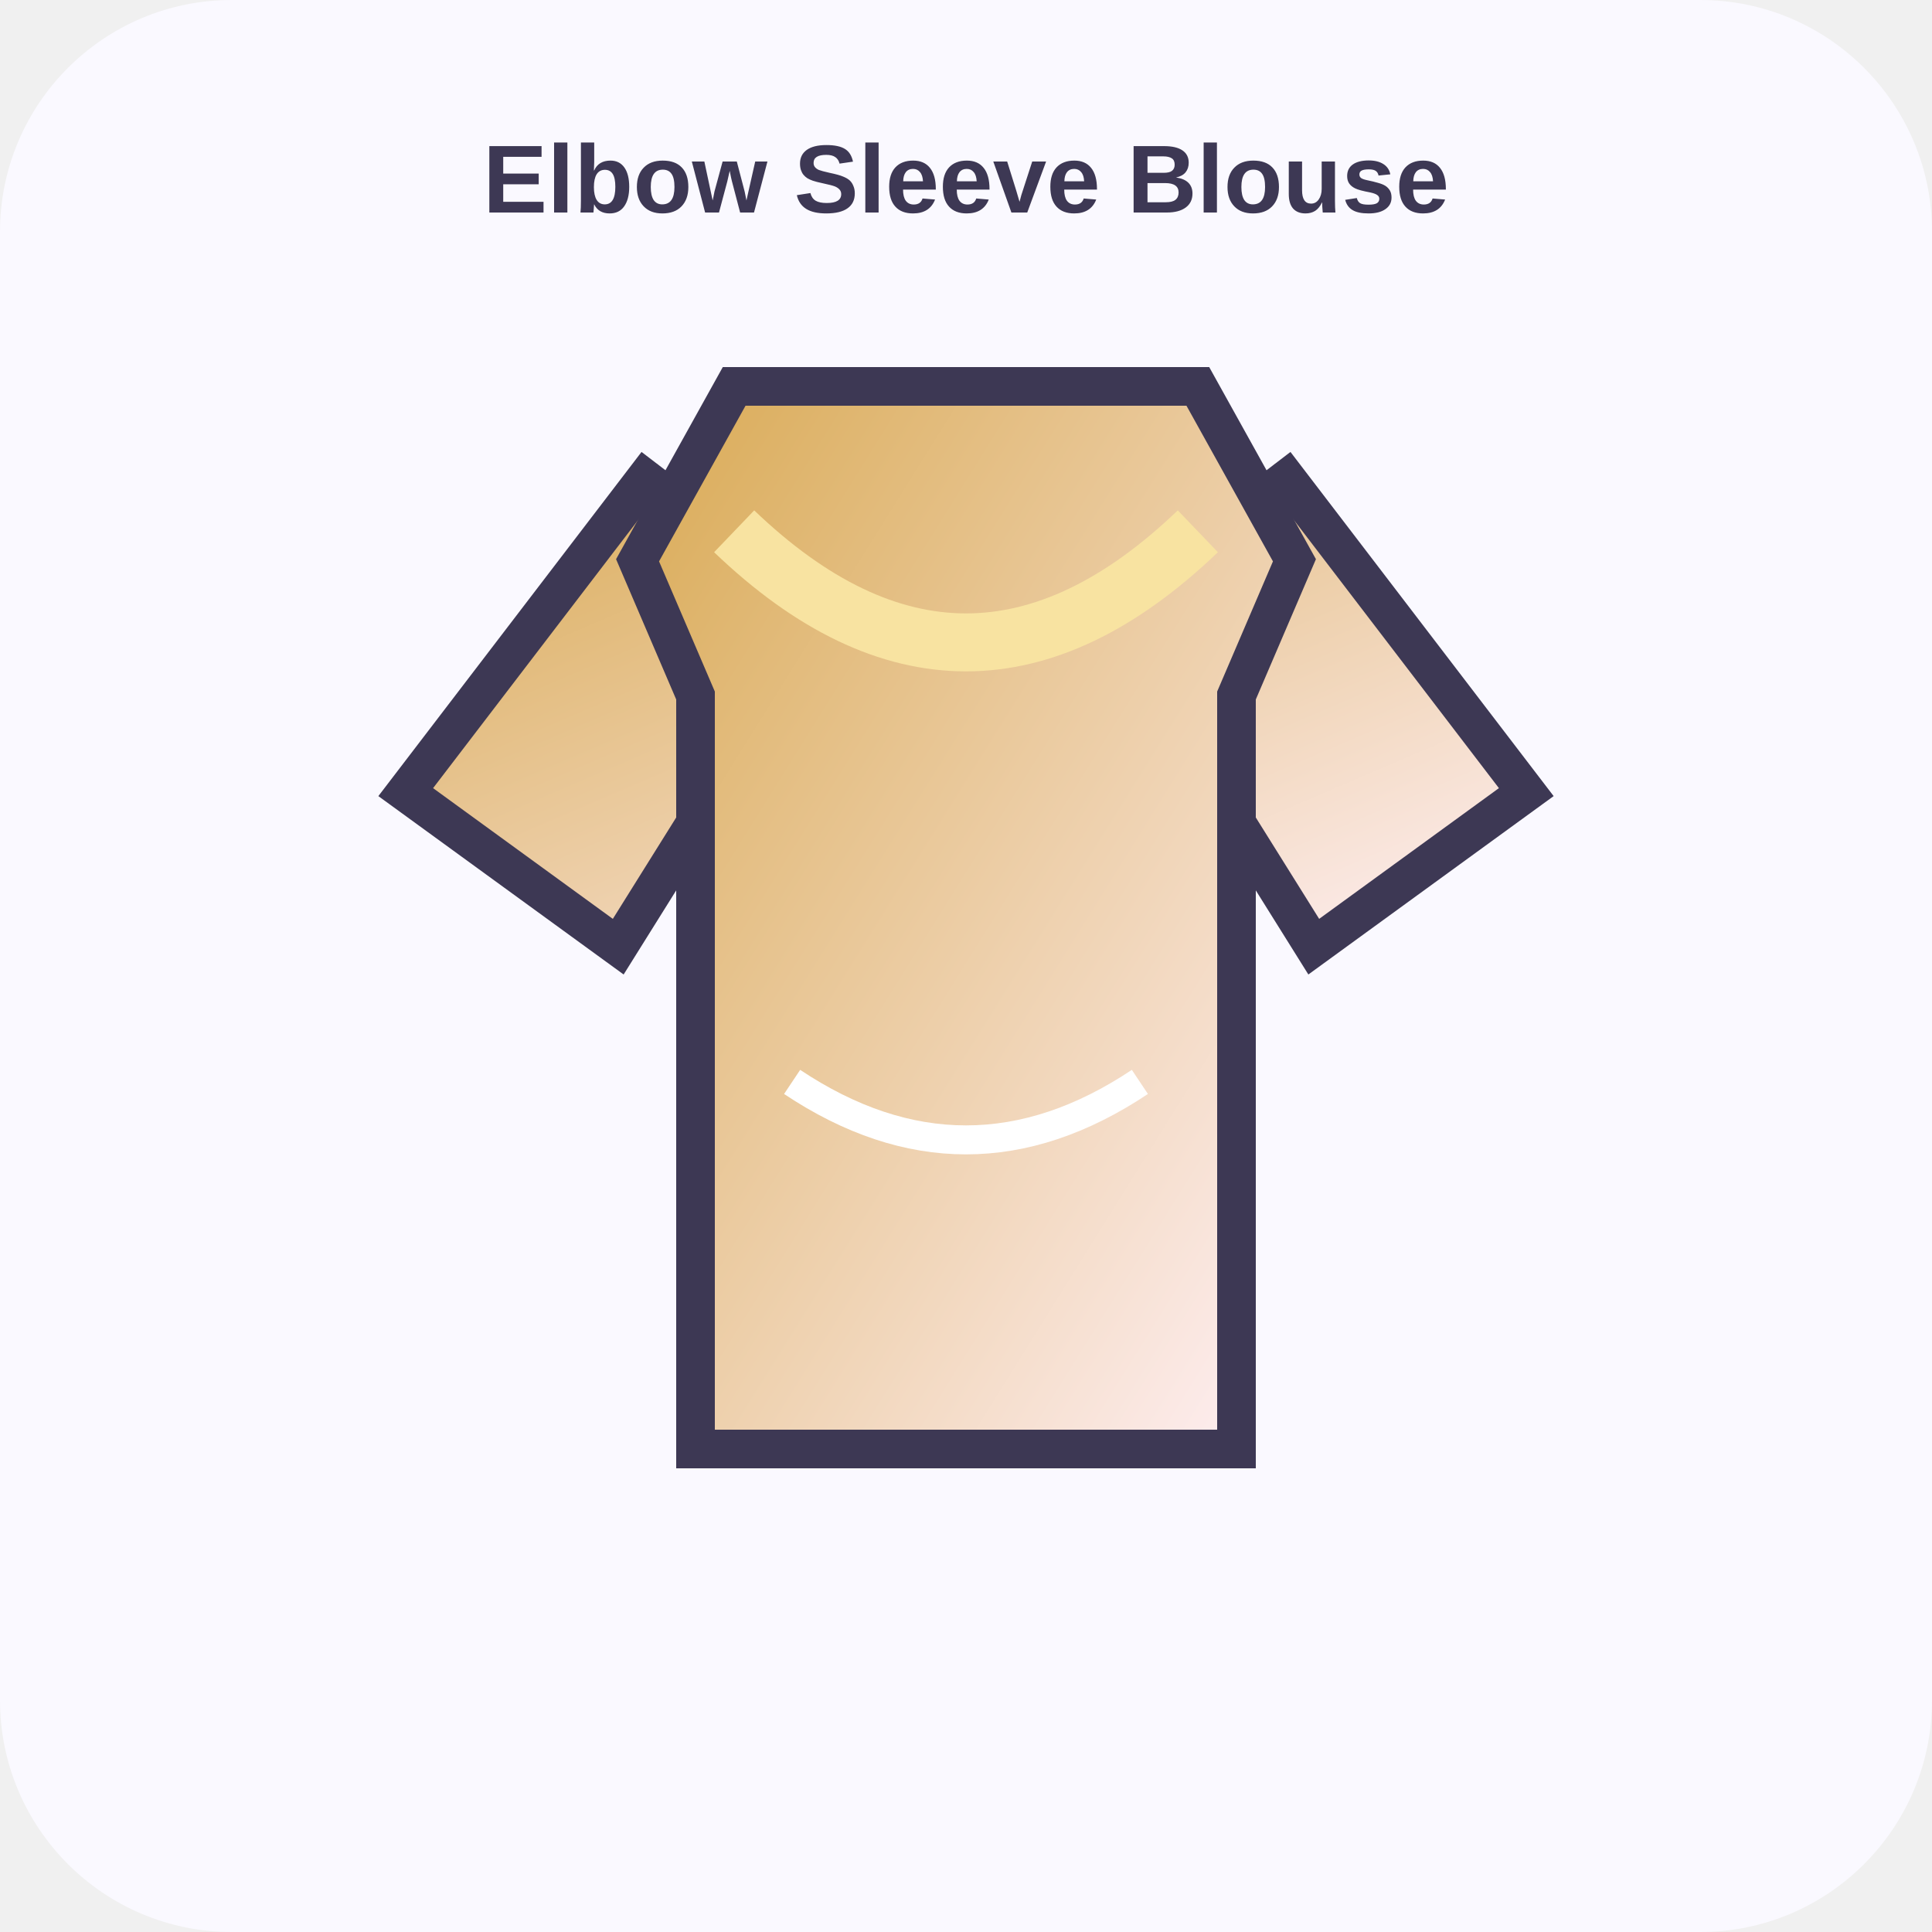
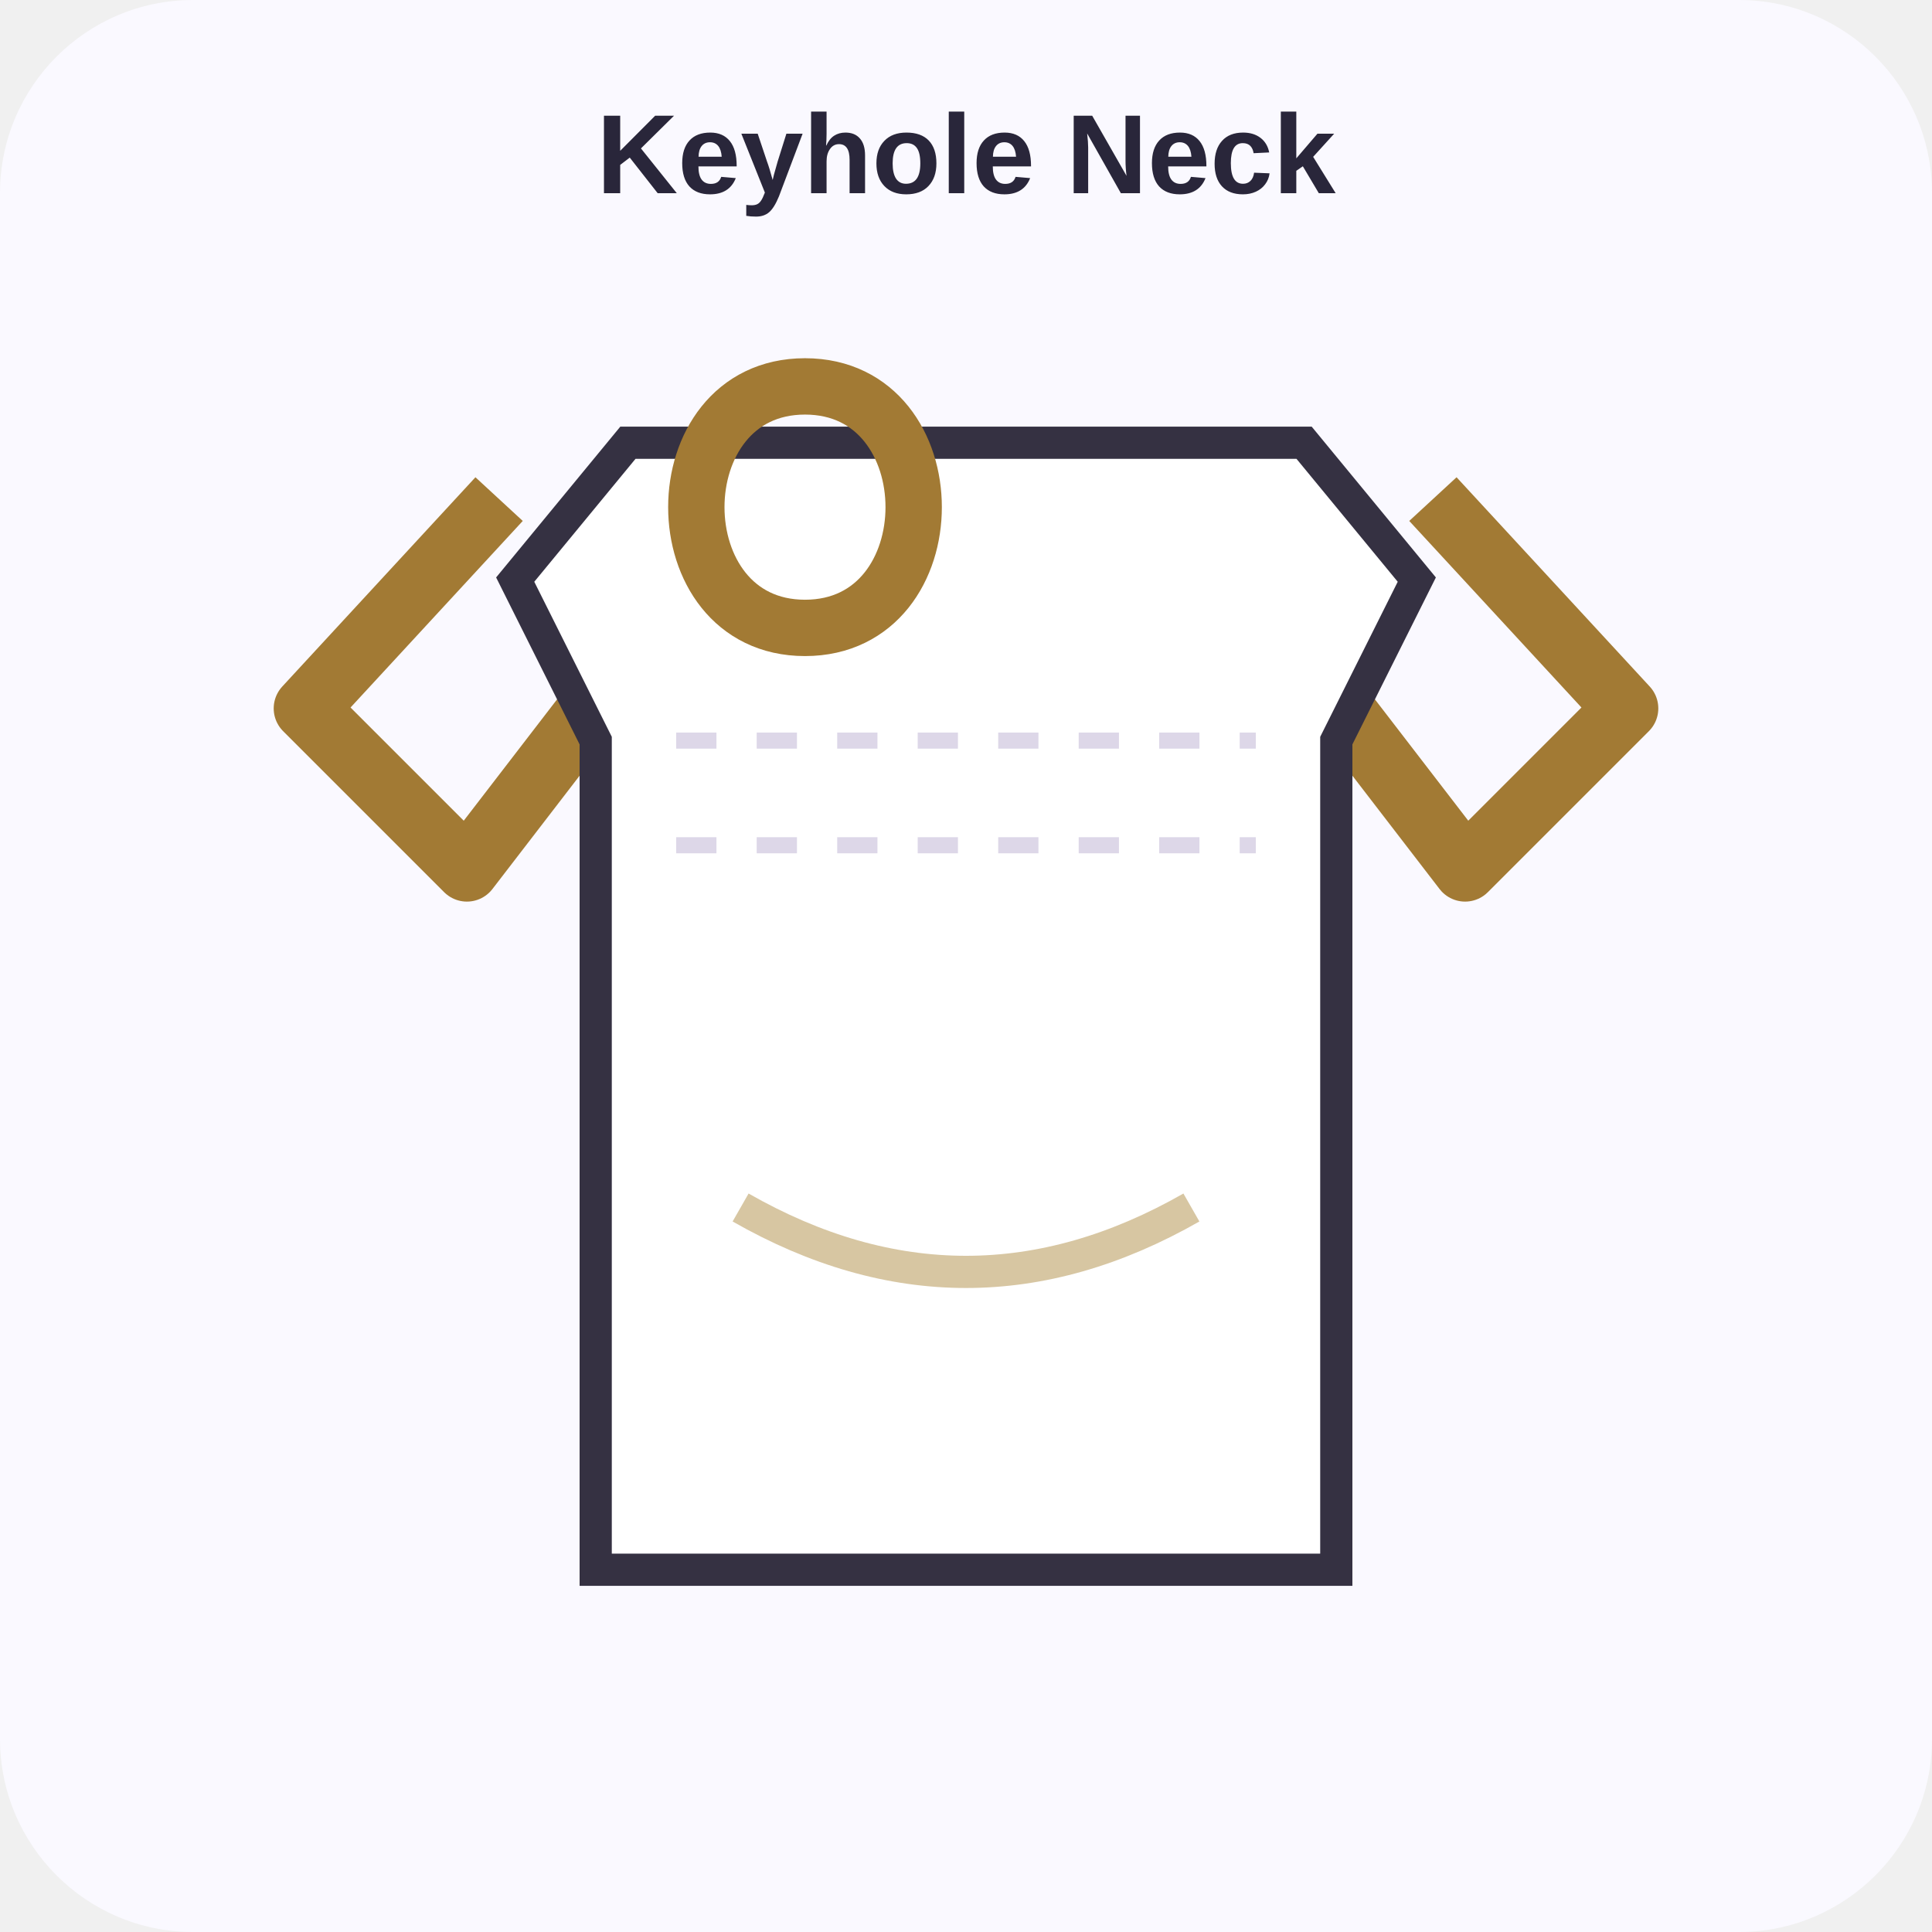
- <svg xmlns="http://www.w3.org/2000/svg" viewBox="0 0 200 200">
-   <defs>
-     <linearGradient id="g8" x1="0" y1="0" x2="1" y2="1">
-       <stop stop-color="#d9aa54" />
-       <stop offset="1" stop-color="#fff0f6" />
-     </linearGradient>
-   </defs>
-   <rect width="200" height="200" rx="24" fill="#faf9ff" />
-   <text x="100" y="22" text-anchor="middle" font-family="Arial" font-size="10" font-weight="700" fill="#3d3854">Elbow Sleeve Blouse</text>
-   <path d="M68 48L42 82L64 98L84 66M132 48L158 82L136 98L116 66" fill="url(#g8)" stroke="#3d3854" stroke-width="4" />
-   <path d="M76 40H124L134 58L128 72V150H72V72L66 58Z" fill="url(#g8)" stroke="#3d3854" stroke-width="4" />
-   <path d="M76 55 Q100 78 124 55" fill="none" stroke="#f8e3a1" stroke-width="6" />
-   <path d="M82 112Q100 124 118 112" fill="none" stroke="#fff" stroke-width="3" />
+ <svg xmlns="http://www.w3.org/2000/svg" viewBox="0 0 240 240">
+   <rect width="240" height="240" rx="24" fill="#faf9ff" />
+   <text x="120" y="24" text-anchor="middle" font-family="Arial" font-size="14" font-weight="700" fill="#29263a">Keyhole Neck</text>
+   <path d="M62 62 L38 88 L58 108 L78 82 M178 62 L202 88 L182 108 L162 82" fill="none" stroke="#a27a34" stroke-width="8" stroke-linejoin="round" />
+   <path d="M78 55 H162 L176 72 L166 92 V195 H74 V92 L64 72 Z" fill="white" stroke="#353142" stroke-width="4" />
+   <path d="M84 92 H156 M84 105 H156" stroke="#ddd7e8" stroke-width="2" stroke-dasharray="5 5" />
+   <g fill="none" stroke="#a27a34" stroke-width="7" stroke-linecap="round" stroke-linejoin="round">
+     <path d="M100 48 C82 48 82 78 100 78 C118 78 118 48 100 48" />
+   </g>
+   <path d="M92 150 Q120 166 148 150" fill="none" stroke="#d7c6a2" stroke-width="4" />
</svg>
